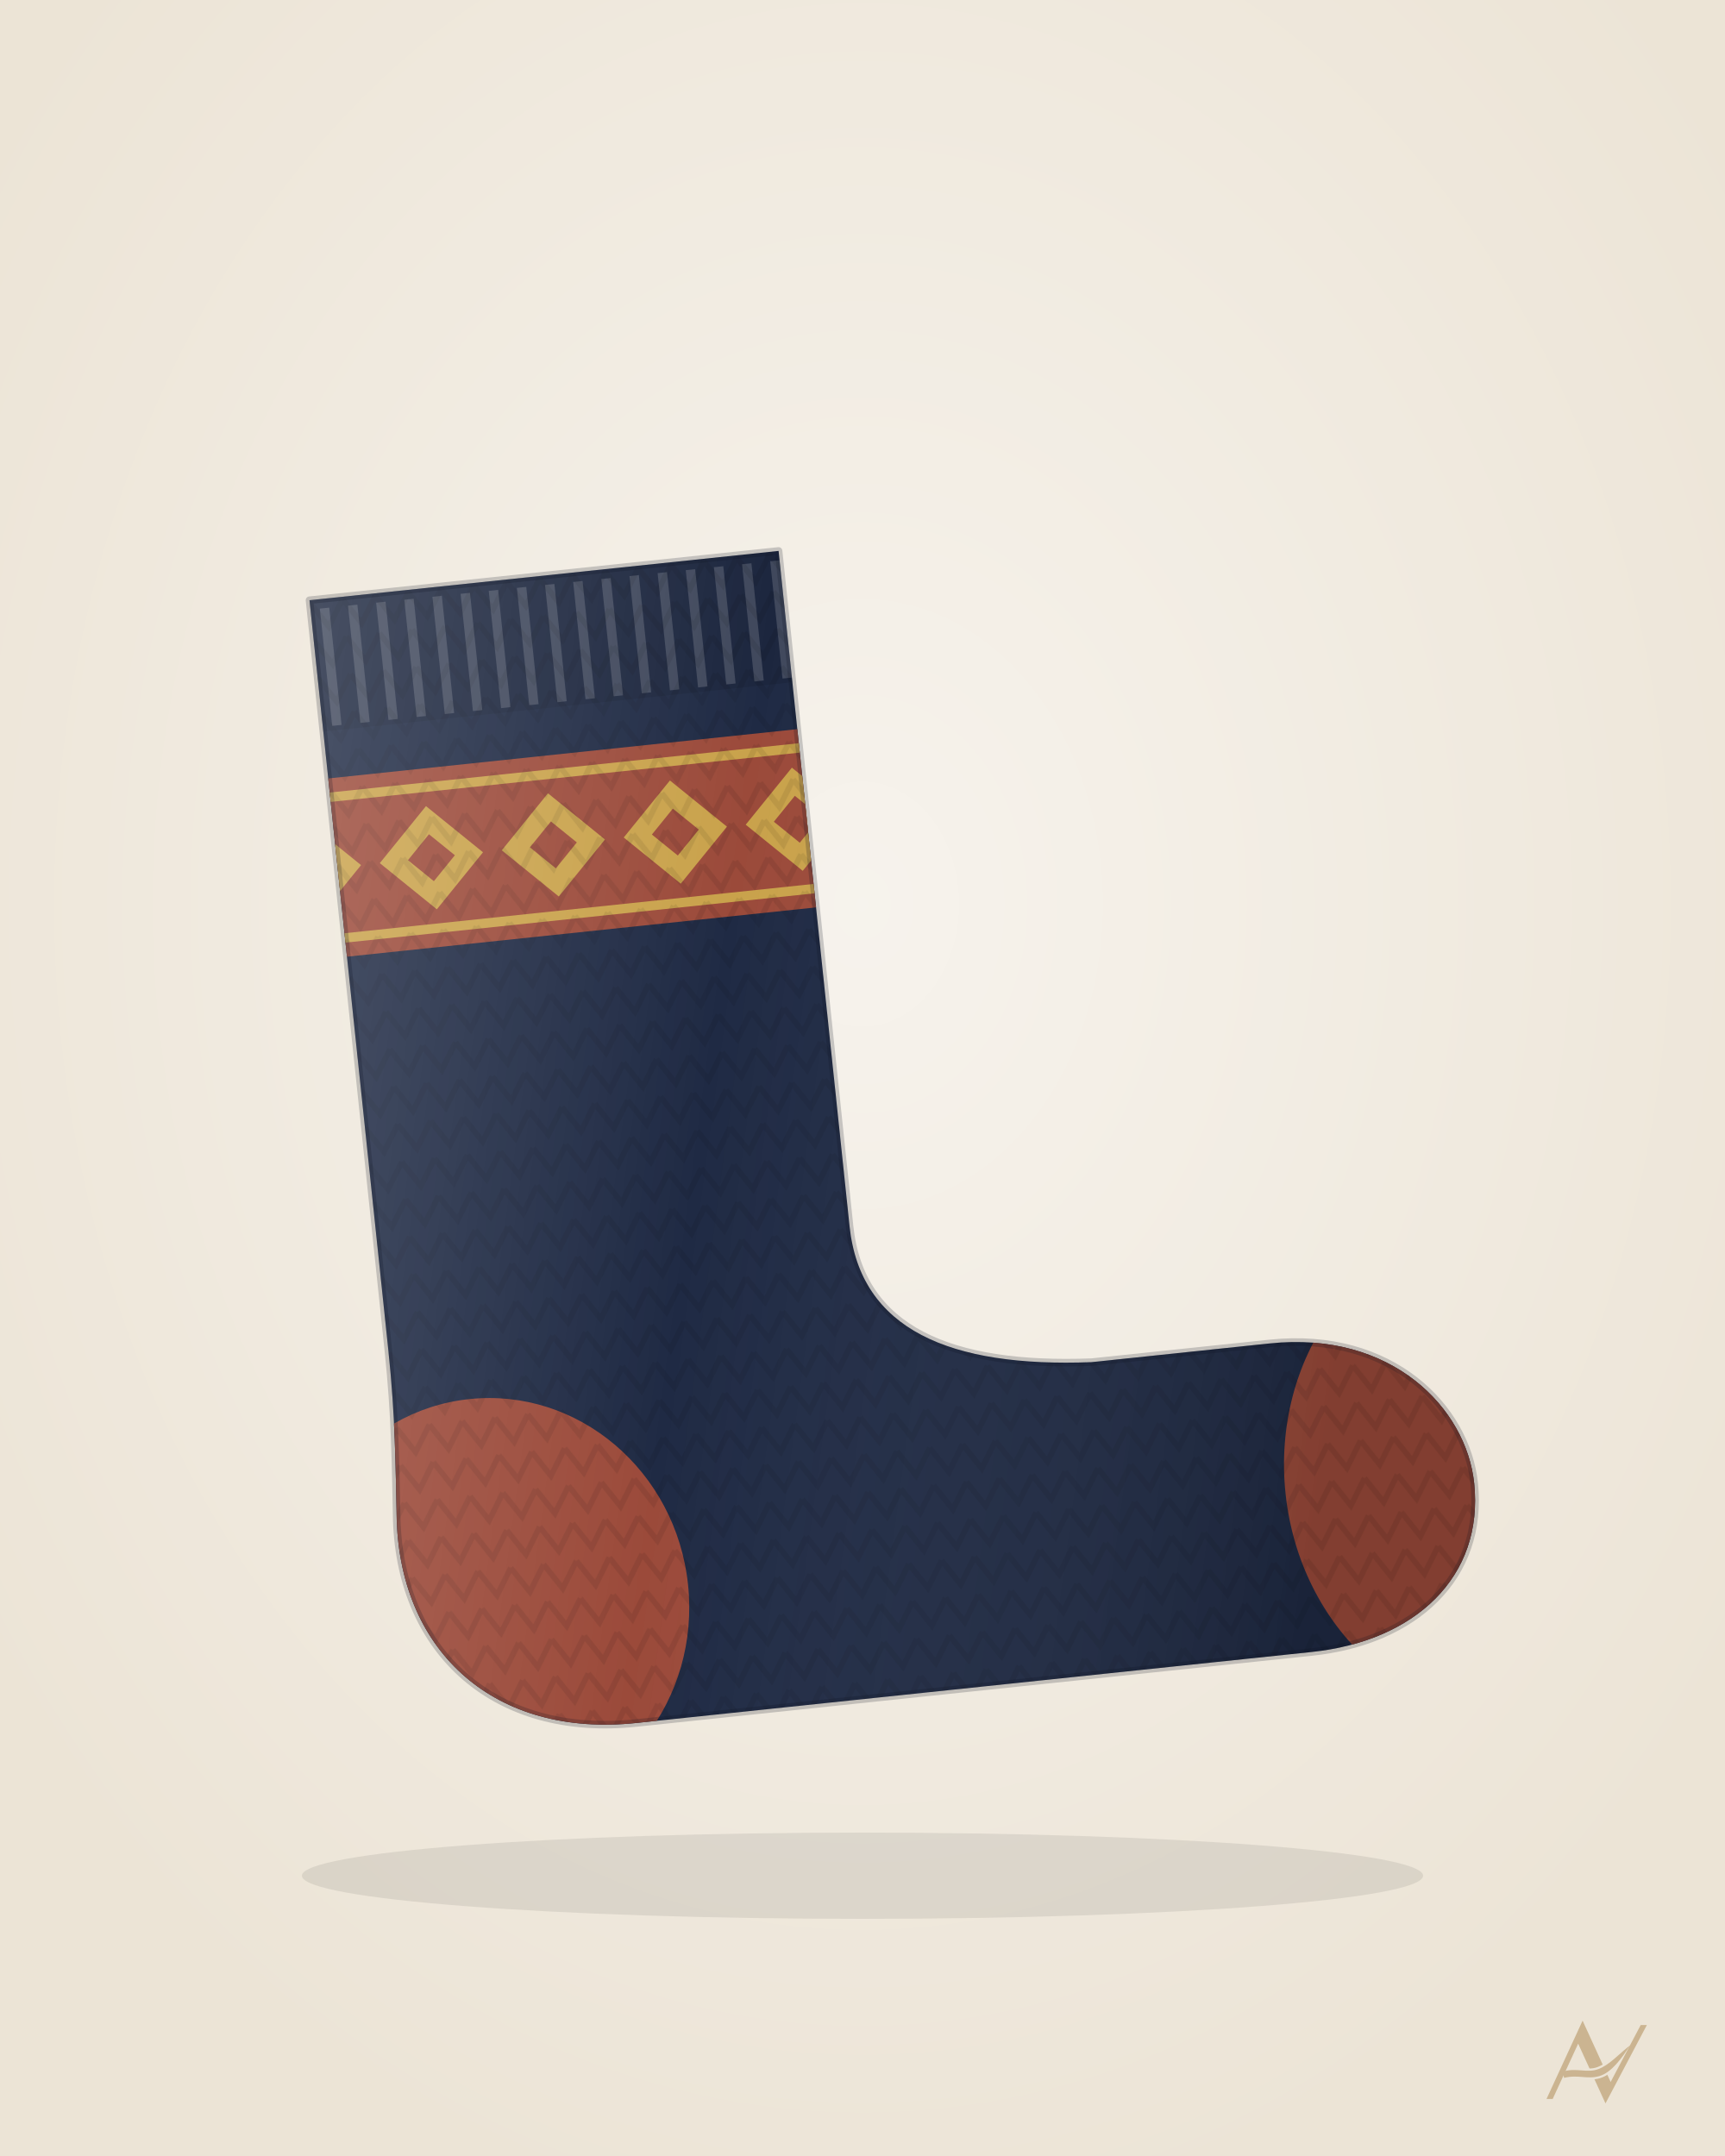
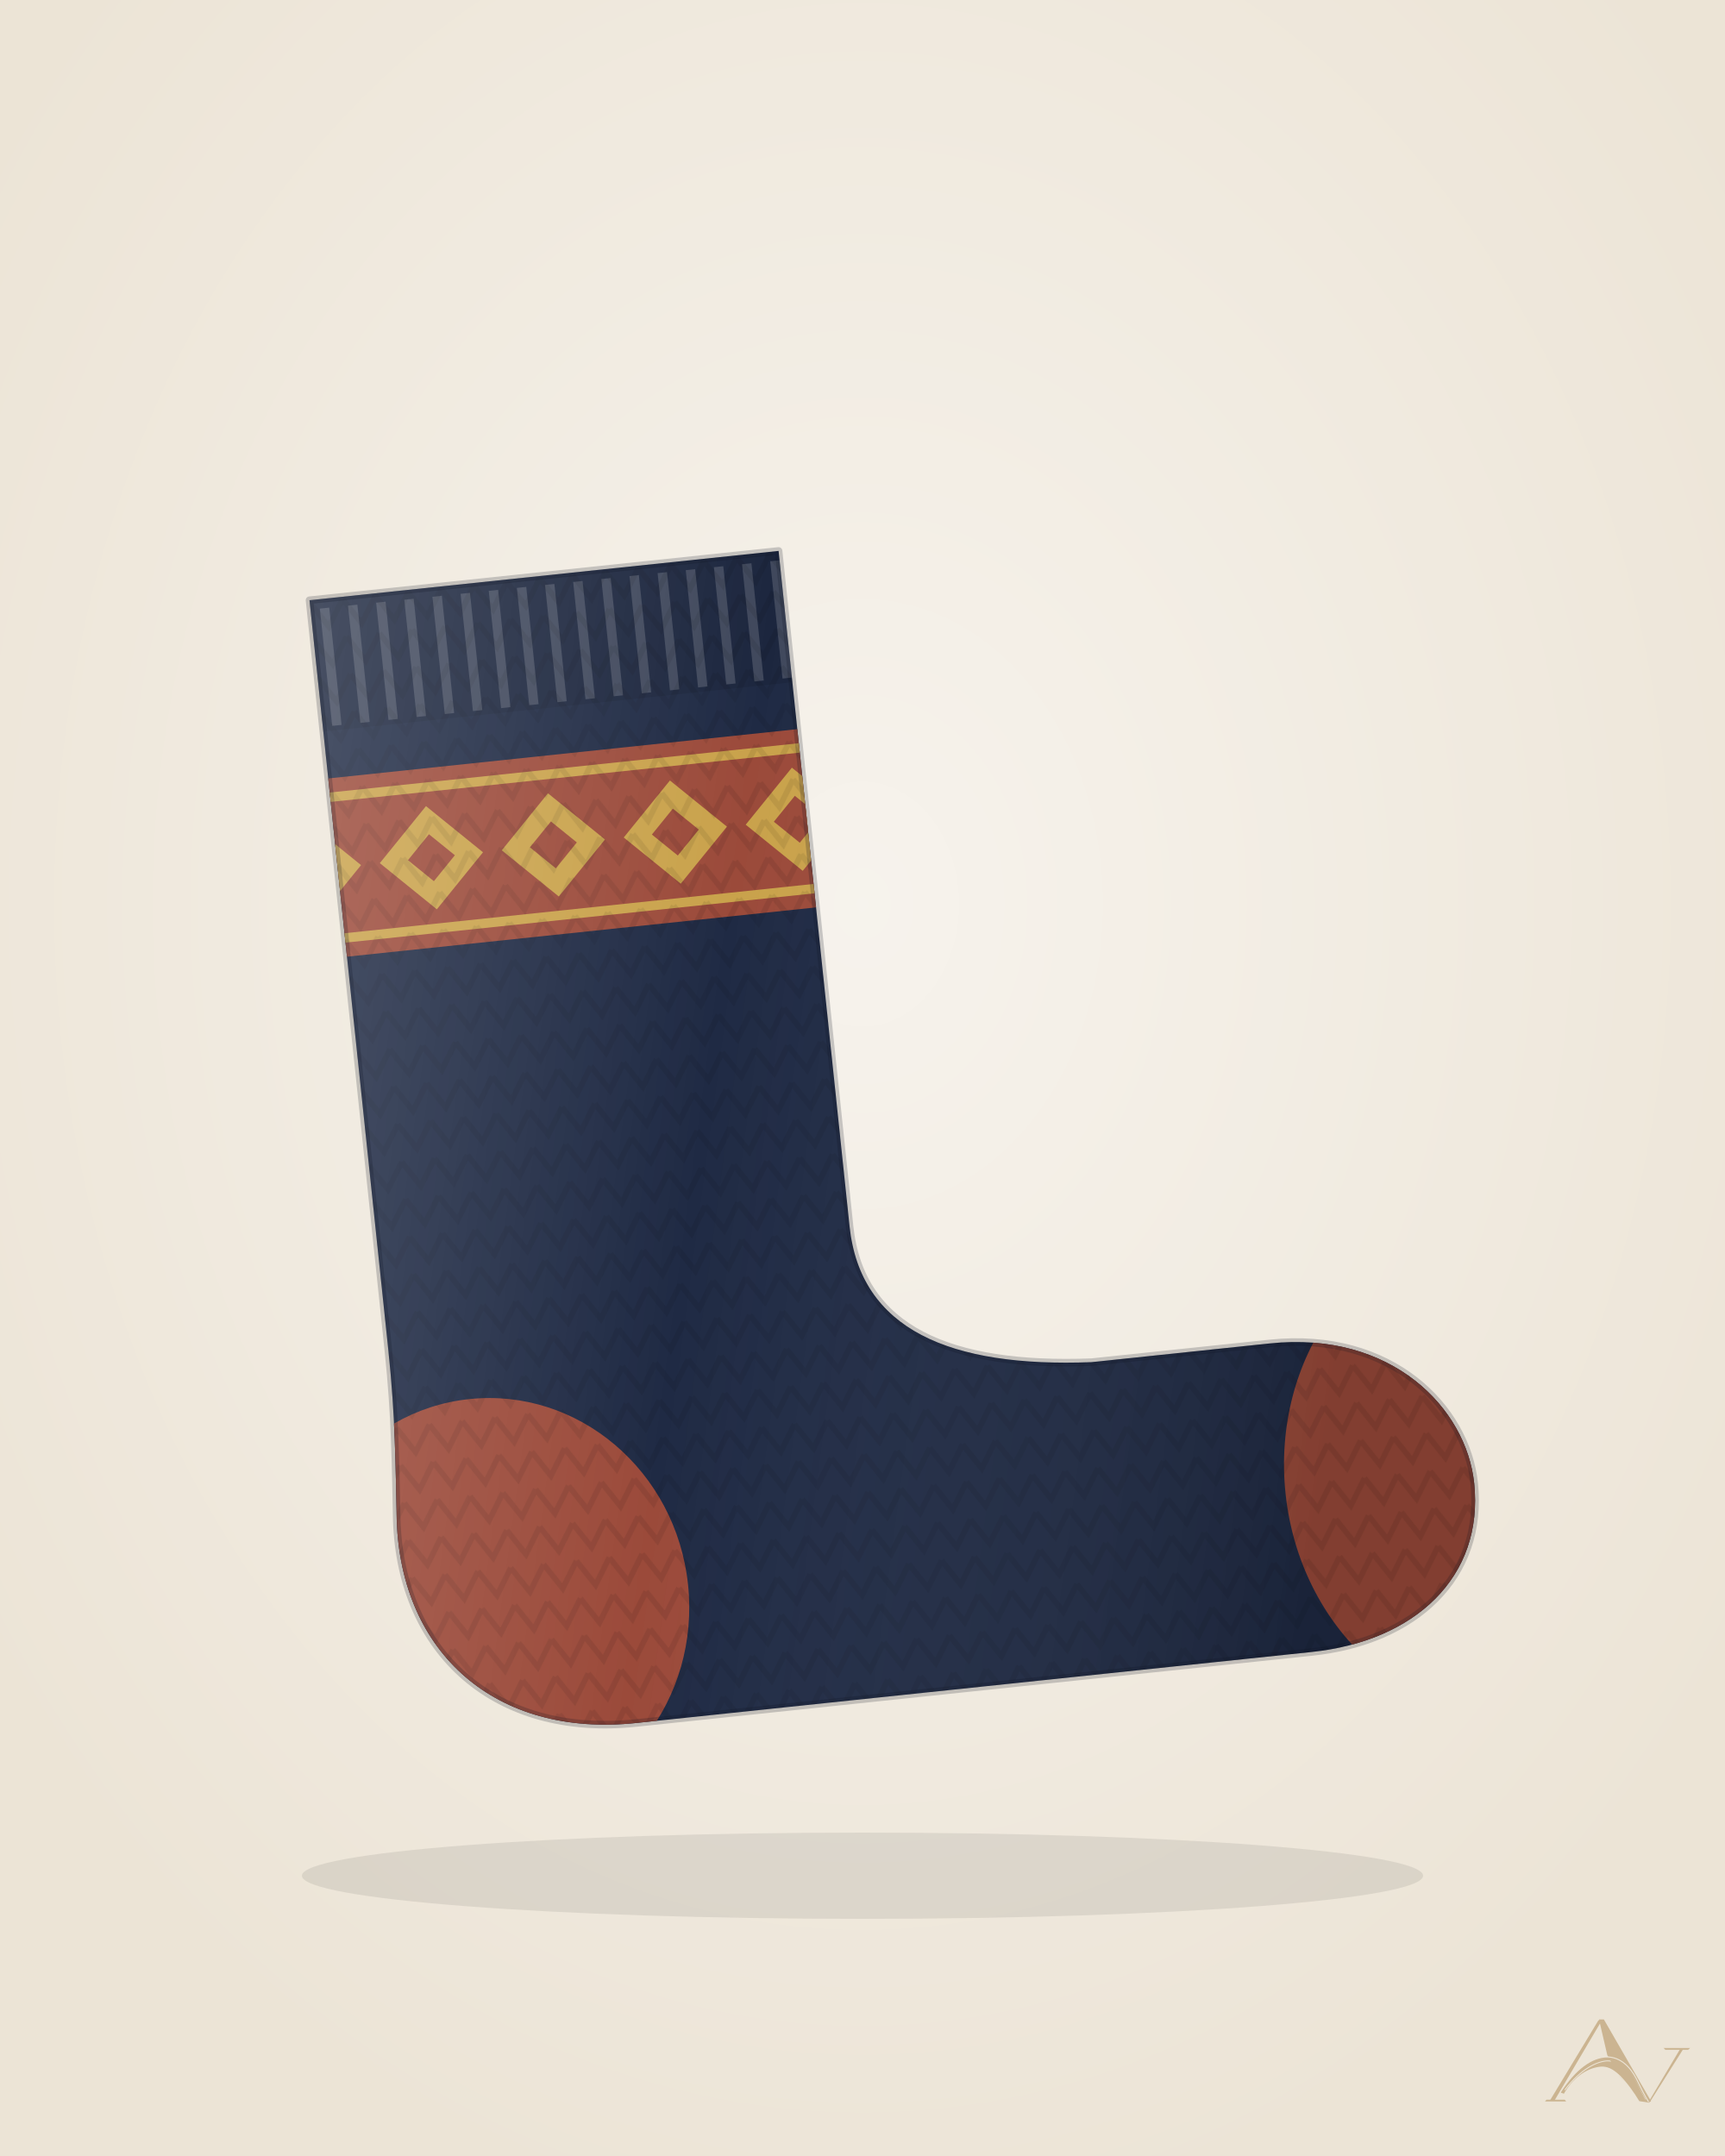
<svg xmlns="http://www.w3.org/2000/svg" viewBox="0 0 800 1000" role="img">
  <defs>
    <radialGradient id="light" cx=".5" cy=".42" r=".62">
      <stop offset="0" stop-color="#fff" stop-opacity=".55" />
      <stop offset="1" stop-color="#fff" stop-opacity="0" />
    </radialGradient>
  </defs>
  <rect width="800" height="1000" fill="#ece4d6" />
  <rect width="800" height="1000" fill="url(#light)" />
  <ellipse cx="400" cy="870" rx="260" ry="20" fill="#000" fill-opacity=".08" />
  <g transform="rotate(-6 400 500) translate(168.1 130.3) scale(2.1875 2.1875)">
    <defs>
      <clipPath id="c-oimo-crew-a">
        <path d="M0 56H100V200C100 222 118 232 148 234H186C212 234 226 252 226 268C226 288 210 300 188 300H44C14 300 -4 280 -2 252C-1 240 0 230 0 216Z" />
      </clipPath>
      <pattern id="k-oimo-crew-a" width="7" height="8" patternUnits="userSpaceOnUse">
        <path d="M0 0.5L3.5 6L7 0.5" fill="none" stroke="#000" stroke-opacity=".075" stroke-width="1.2" />
      </pattern>
      <linearGradient id="g-oimo-crew-a" x1="0" x2="1" y1="0" y2="0.25">
        <stop offset="0" stop-color="#fff" stop-opacity=".2" />
        <stop offset=".42" stop-color="#fff" stop-opacity="0" />
        <stop offset="1" stop-color="#000" stop-opacity=".16" />
      </linearGradient>
    </defs>
    <path d="M0 56H100V200C100 222 118 232 148 234H186C212 234 226 252 226 268C226 288 210 300 188 300H44C14 300 -4 280 -2 252C-1 240 0 230 0 216Z" fill="#1f2a44" />
    <g clip-path="url(#c-oimo-crew-a)">
      <rect x="-10" y="94" width="250" height="38" fill="#9b4a3a" />
      <path d="M-10 98H240M-10 128H240" stroke="#c9a24b" stroke-width="2" />
      <path d="M-6 102L5 113L-6 124L-17 113Z" fill="#c9a24b" />
      <path d="M-6 108L-1 113L-6 118L-11 113Z" fill="#9b4a3a" />
      <path d="M20 102L31 113L20 124L9 113Z" fill="#c9a24b" />
      <path d="M20 108L25 113L20 118L15 113Z" fill="#9b4a3a" />
      <path d="M46 102L57 113L46 124L35 113Z" fill="#c9a24b" />
      <path d="M46 108L51 113L46 118L41 113Z" fill="#9b4a3a" />
      <path d="M72 102L83 113L72 124L61 113Z" fill="#c9a24b" />
      <path d="M72 108L77 113L72 118L67 113Z" fill="#9b4a3a" />
      <path d="M98 102L109 113L98 124L87 113Z" fill="#c9a24b" />
      <path d="M98 108L103 113L98 118L93 113Z" fill="#9b4a3a" />
      <path d="M124 102L135 113L124 124L113 113Z" fill="#c9a24b" />
      <path d="M124 108L129 113L124 118L119 113Z" fill="#9b4a3a" />
      <path d="M150 102L161 113L150 124L139 113Z" fill="#c9a24b" />
      <path d="M150 108L155 113L150 118L145 113Z" fill="#9b4a3a" />
      <path d="M176 102L187 113L176 124L165 113Z" fill="#c9a24b" />
      <path d="M176 108L181 113L176 118L171 113Z" fill="#9b4a3a" />
      <path d="M202 102L213 113L202 124L191 113Z" fill="#c9a24b" />
      <path d="M202 108L207 113L202 118L197 113Z" fill="#9b4a3a" />
      <path d="M228 102L239 113L228 124L217 113Z" fill="#c9a24b" />
      <path d="M228 108L233 113L228 118L223 113Z" fill="#9b4a3a" />
      <rect x="-10" y="56" width="120" height="28" fill="#000" fill-opacity=".09" />
      <path d="M3 58V83" stroke="#fff" stroke-opacity=".16" stroke-width="2" />
      <path d="M9 58V83" stroke="#fff" stroke-opacity=".16" stroke-width="2" />
      <path d="M15 58V83" stroke="#fff" stroke-opacity=".16" stroke-width="2" />
      <path d="M21 58V83" stroke="#fff" stroke-opacity=".16" stroke-width="2" />
      <path d="M27 58V83" stroke="#fff" stroke-opacity=".16" stroke-width="2" />
      <path d="M33 58V83" stroke="#fff" stroke-opacity=".16" stroke-width="2" />
      <path d="M39 58V83" stroke="#fff" stroke-opacity=".16" stroke-width="2" />
      <path d="M45 58V83" stroke="#fff" stroke-opacity=".16" stroke-width="2" />
      <path d="M51 58V83" stroke="#fff" stroke-opacity=".16" stroke-width="2" />
      <path d="M57 58V83" stroke="#fff" stroke-opacity=".16" stroke-width="2" />
      <path d="M63 58V83" stroke="#fff" stroke-opacity=".16" stroke-width="2" />
      <path d="M69 58V83" stroke="#fff" stroke-opacity=".16" stroke-width="2" />
      <path d="M75 58V83" stroke="#fff" stroke-opacity=".16" stroke-width="2" />
      <path d="M81 58V83" stroke="#fff" stroke-opacity=".16" stroke-width="2" />
      <path d="M87 58V83" stroke="#fff" stroke-opacity=".16" stroke-width="2" />
      <path d="M93 58V83" stroke="#fff" stroke-opacity=".16" stroke-width="2" />
      <path d="M99 58V83" stroke="#fff" stroke-opacity=".16" stroke-width="2" />
      <ellipse cx="16" cy="272" rx="42" ry="44" fill="#9b4a3a" />
      <ellipse cx="232" cy="266" rx="46" ry="52" fill="#9b4a3a" />
      <rect x="-30" y="26" width="290" height="284" fill="url(#k-oimo-crew-a)" />
      <rect x="-6" y="56" width="236" height="248" fill="url(#g-oimo-crew-a)" />
    </g>
    <path d="M0 56H100V200C100 222 118 232 148 234H186C212 234 226 252 226 268C226 288 210 300 188 300H44C14 300 -4 280 -2 252C-1 240 0 230 0 216Z" fill="none" stroke="#0b1220" stroke-opacity=".2" stroke-width="1.6" stroke-linejoin="round" />
  </g>
-   <g transform="translate(716 936) scale(0.4082)" opacity=".55">
+   <g transform="translate(716 936) scale(0.1325)" opacity=".55">
    <defs>
-       <clipPath id="wm-z">
-         <rect x="38" y="0" width="42" height="100" />
-       </clipPath>
-       <mask id="wm-m" maskUnits="userSpaceOnUse" x="-10" y="-10" width="140" height="120">
-         <rect x="-10" y="-10" width="140" height="120" fill="#fff" />
-         <path d="M21 61C37 56 49 63 62 58S85 41 98 31C89 45 77 62 63 66S39 64 23 68Z" fill="none" stroke="#000" stroke-width="5" stroke-linejoin="round" clip-path="url(#wm-z)" />
+       <mask id="wm-over" maskUnits="userSpaceOnUse" x="0" y="0" width="620" height="420">
+         <rect x="0" y="0" width="620" height="420" fill="#fff" />
+         <path d="M95 303C147 222 205 180 258 180C303 181 336 213 358 255C374 287 388 317 402 338L370 333C350 300 327 268 302 243C278 220 258 211 236 212C182 217 136 255 106 307Z" fill="none" stroke="#000" stroke-width="7" stroke-linejoin="round" />
+       </mask>
+       <mask id="wm-fold" maskUnits="userSpaceOnUse" x="0" y="0" width="620" height="420">
+         <rect x="0" y="0" width="620" height="420" fill="#fff" />
+         <path d="M110 293C166 219 225 192 261 192C301 194 333 221 351 254C365 281 377 305 391 327" fill="none" stroke="#000" stroke-width="3.2" stroke-linecap="round" />
      </mask>
    </defs>
-     <g fill="#b08d57">
-       <path d="M3 92L44 3L75.86 72.65L110 8L117 8L70 97L38.96 29.14L10 92Z" mask="url(#wm-m)" />
-       <path d="M21 61C37 56 49 63 62 58S85 41 98 31C89 45 77 62 63 66S39 64 23 68Z" />
+     <g transform="translate(-36 -42)" fill="#b08d57">
+       <g mask="url(#wm-over)">
+         <path d="M227 50L239 50L73 331H57Z" />
+         <path d="M229 47L258 172L300 245L384 334L400 340L411 333L246 47Z" />
+       </g>
+       <path d="M40 334H114L109 328H45Z" />
+       <path d="M400 340L409 333L523 152H512Z" />
+       <path d="M455 147H548L541 153H461Z" />
+       <path d="M95 303C147 222 205 180 258 180C303 181 336 213 358 255C374 287 388 317 402 338L370 333C350 300 327 268 302 243C278 220 258 211 236 212C182 217 136 255 106 307Z" mask="url(#wm-fold)" />
    </g>
  </g>
</svg>
